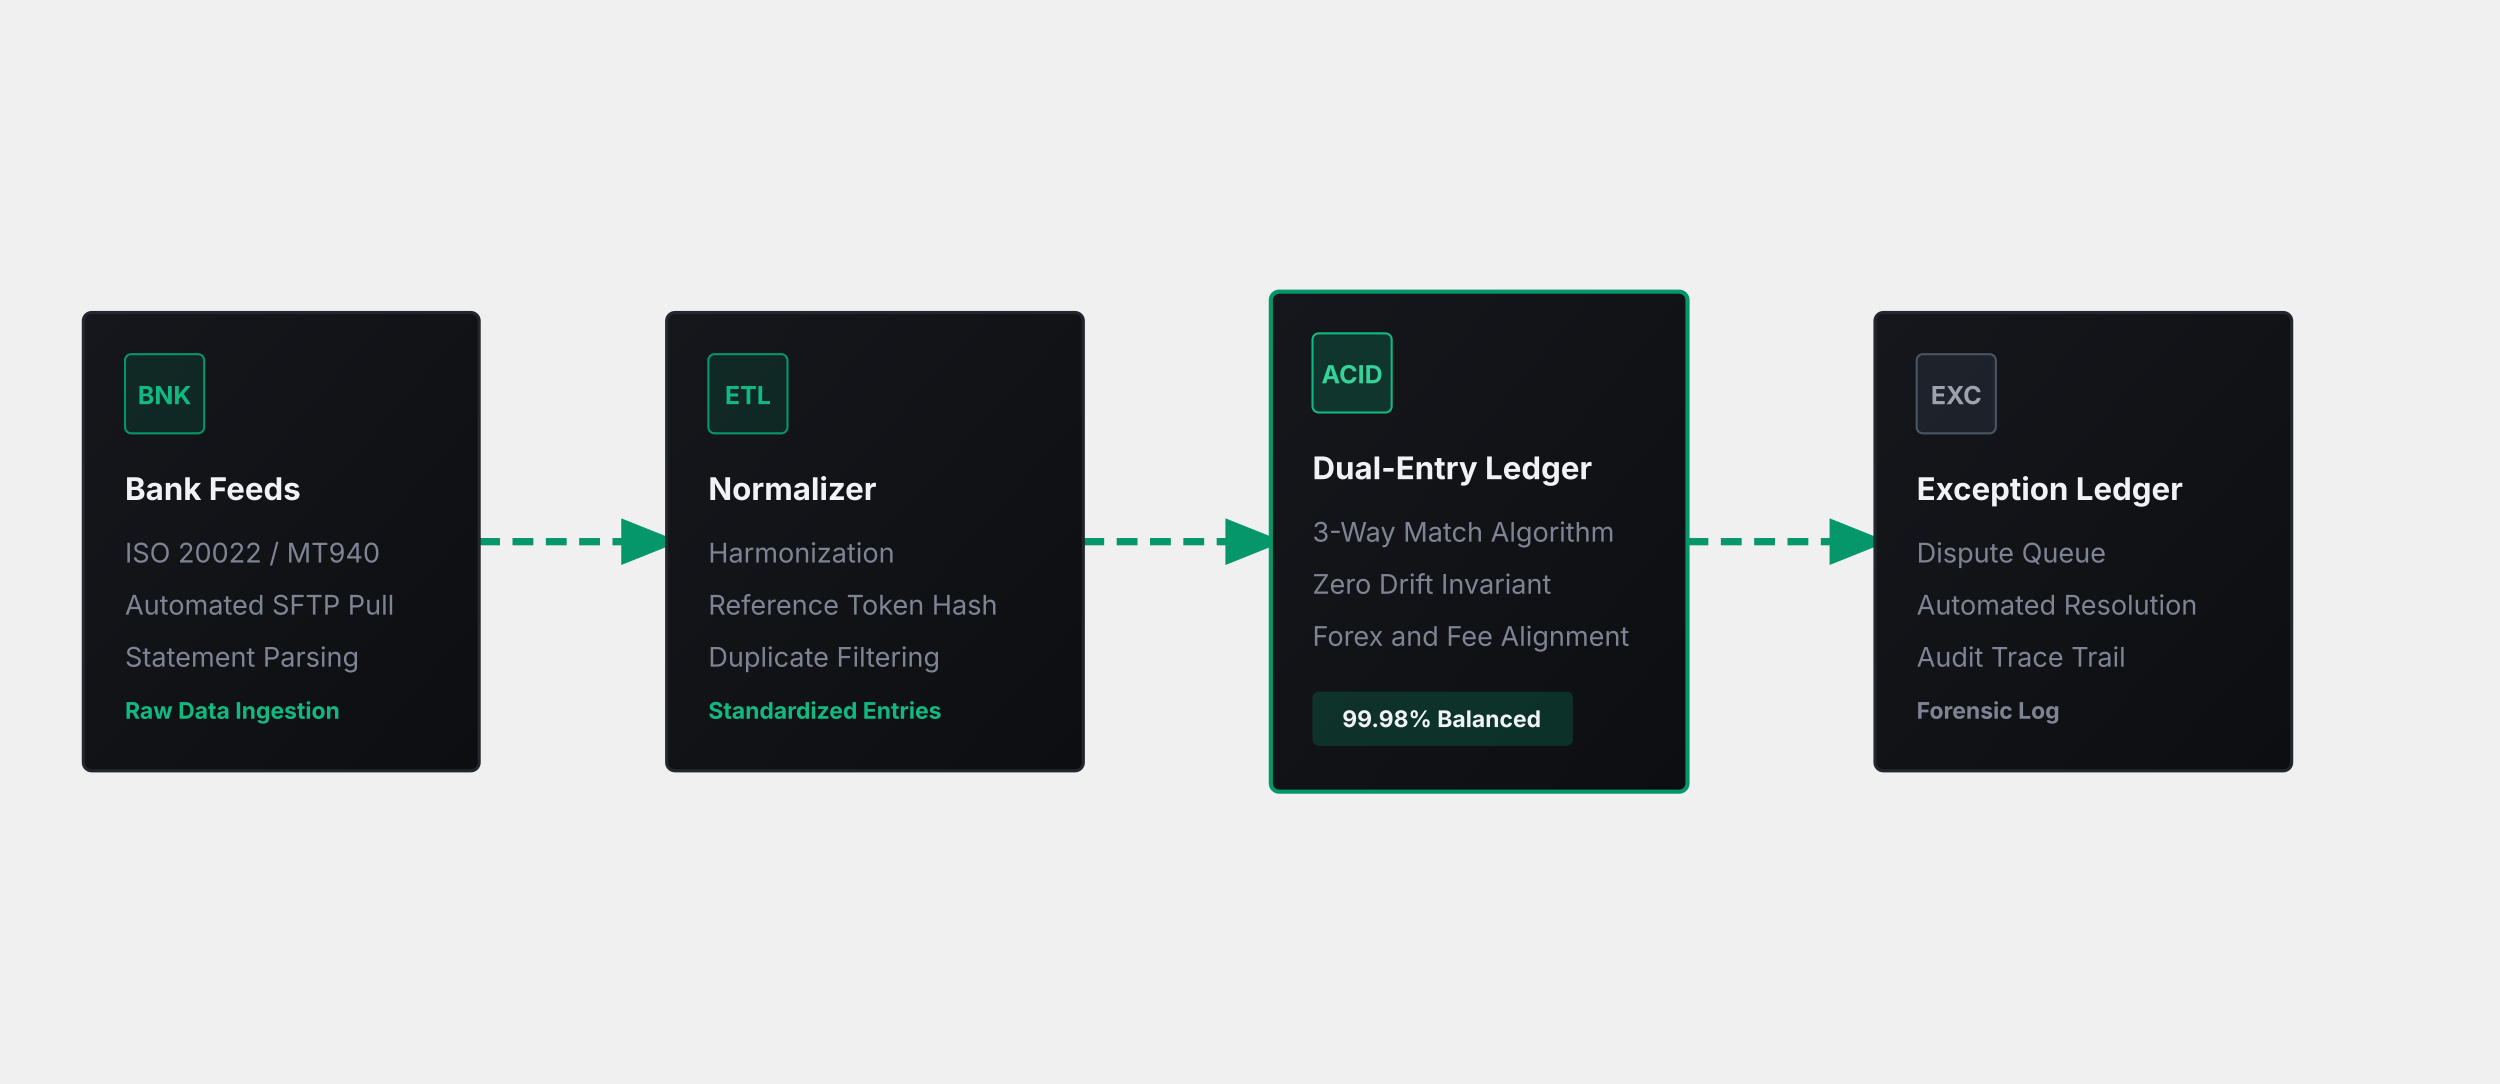
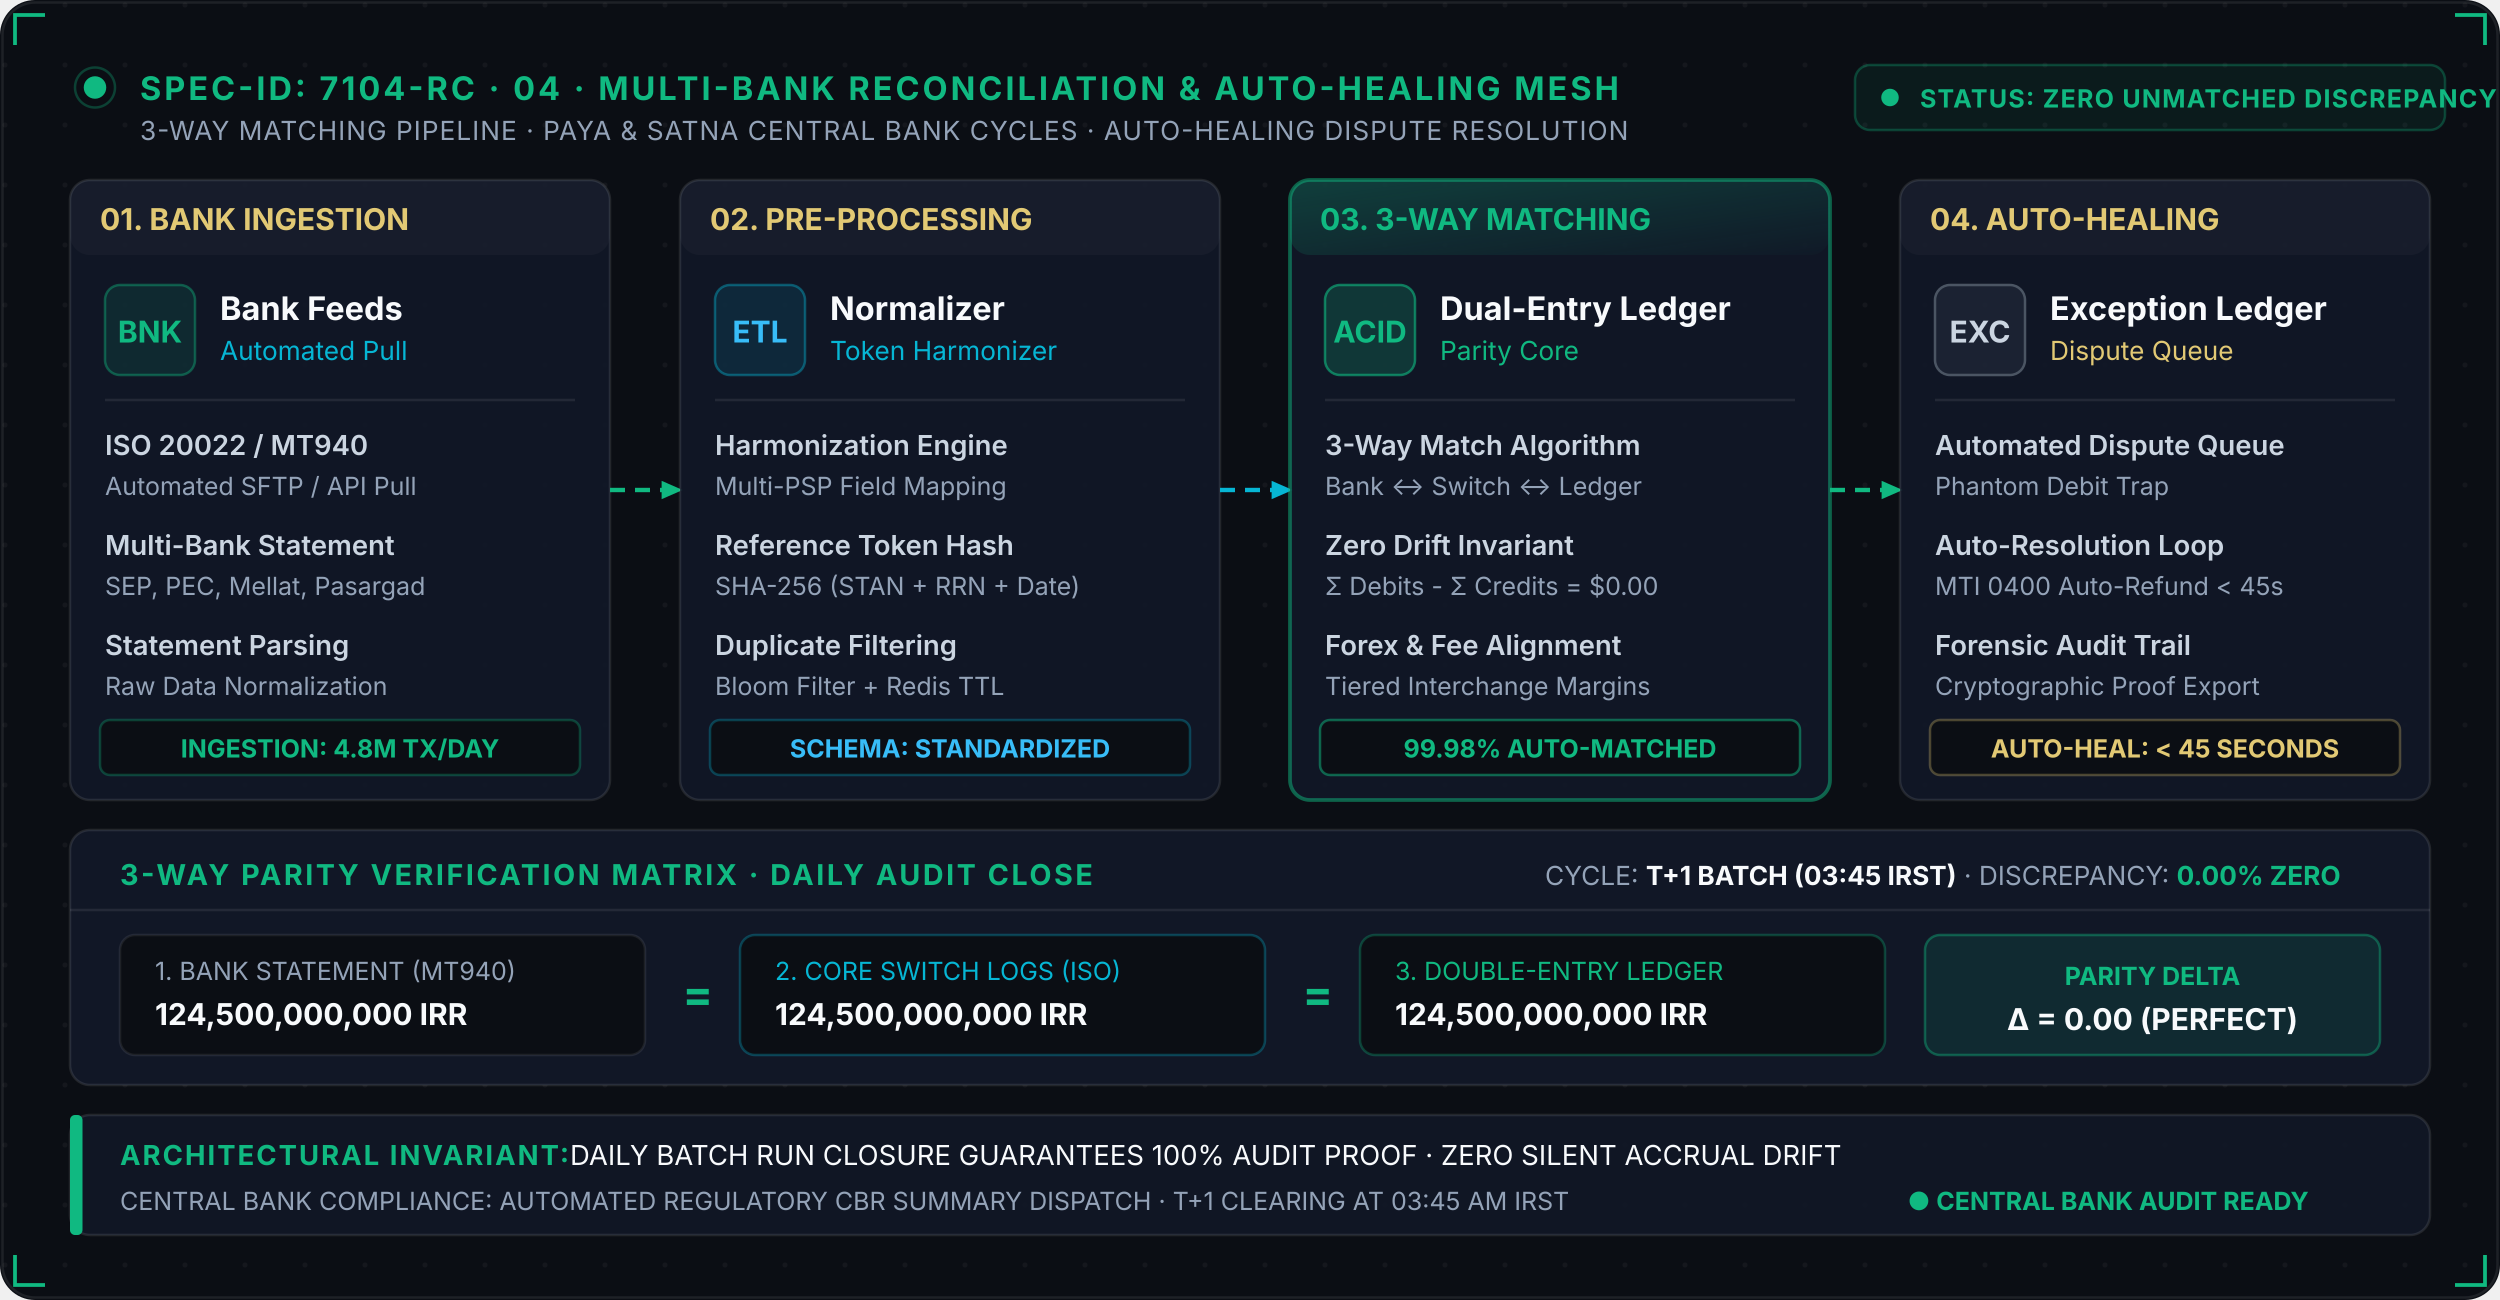
- <svg xmlns="http://www.w3.org/2000/svg" dir="ltr" viewBox="0 0 1200 520" width="100%" height="100%">
+ <svg xmlns="http://www.w3.org/2000/svg" viewBox="0 0 1000 520" width="100%" height="auto" class="w-full h-auto" preserveAspectRatio="xMidYMid meet" shape-rendering="geometricPrecision" text-rendering="geometricPrecision" dir="ltr">
  <defs>
-     <linearGradient id="cardGrad3" x1="0%" y1="0%" x2="100%" y2="100%">
-       <stop offset="0%" stop-color="#15171C" />
-       <stop offset="100%" stop-color="#0D0E11" />
+     <pattern id="recon-grid-dots" width="24" height="24" patternUnits="userSpaceOnUse">
+       <circle cx="2" cy="2" r="1" fill="#ffffff" fill-opacity="0.04" />
+     </pattern>
+     <linearGradient id="recon-card-grad" x1="0%" y1="0%" x2="100%" y2="100%">
+       <stop offset="0%" stop-color="#151921" />
+       <stop offset="100%" stop-color="#0f1217" />
    </linearGradient>
-     <marker id="arrowJade3" viewBox="0 0 10 10" refX="6" refY="5" markerWidth="8" markerHeight="8" orient="auto-start-reverse">
-       <path d="M 0 1 L 10 5 L 0 9 z" fill="#059669" />
+     <linearGradient id="recon-emerald-grad" x1="0%" y1="0%" x2="100%" y2="100%">
+       <stop offset="0%" stop-color="#10b981" stop-opacity="0.25" />
+       <stop offset="100%" stop-color="#10b981" stop-opacity="0.02" />
+     </linearGradient>
+     <marker id="recon-arr-emerald" viewBox="0 0 10 10" refX="7" refY="5" markerWidth="6" markerHeight="6" orient="auto-start-reverse">
+       <path d="M 0 1.5 L 8 5 L 0 8.5 z" fill="#10b981" />
+     </marker>
+     <marker id="recon-arr-cyan" viewBox="0 0 10 10" refX="7" refY="5" markerWidth="6" markerHeight="6" orient="auto-start-reverse">
+       <path d="M 0 1.5 L 8 5 L 0 8.5 z" fill="#06b6d4" />
+     </marker>
+     <marker id="recon-arr-gold" viewBox="0 0 10 10" refX="7" refY="5" markerWidth="6" markerHeight="6" orient="auto-start-reverse">
+       <path d="M 0 1.5 L 8 5 L 0 8.5 z" fill="#e2c974" />
    </marker>
    <style>
-       @keyframes flowDash { to { stroke-dashoffset: -32; } }
-       .anim-flow { stroke-dasharray: 10, 6; animation: flowDash 1.4s linear infinite; }
-       text { font-family: system-ui, -apple-system, sans-serif; }
+       @keyframes reconFlow { to { stroke-dashoffset: -28; } }
+       .recon-conduit-emerald { stroke: #10b981; stroke-width: 1.75; stroke-dasharray: 6 4; animation: reconFlow 1.6s linear infinite; }
+       .recon-conduit-cyan { stroke: #06b6d4; stroke-width: 1.75; stroke-dasharray: 6 4; animation: reconFlow 1.6s linear infinite; }
+       text { font-family: 'IBM Plex Mono', system-ui, -apple-system, monospace; }
+       .code-font { font-family: 'IBM Plex Mono', monospace; }
    </style>
  </defs>
-   <path d="M 230 260 L 315 260" stroke="#059669" stroke-width="3.5" fill="none" class="anim-flow" marker-end="url(#arrowJade3)" />
-   <path d="M 520 260 L 605 260" stroke="#059669" stroke-width="3.5" fill="none" class="anim-flow" marker-end="url(#arrowJade3)" />
-   <path d="M 810 260 L 895 260" stroke="#059669" stroke-width="3.5" fill="none" class="anim-flow" marker-end="url(#arrowJade3)" />
-   <g transform="translate(40, 150)">
-     <rect width="190" height="220" rx="4" fill="url(#cardGrad3)" stroke="#23262E" stroke-width="1.5" />
-     <rect x="20" y="20" width="38" height="38" rx="3" fill="#059669" fill-opacity="0.15" stroke="#059669" stroke-width="1" />
-     <text x="39" y="44" fill="#10B981" font-size="12" font-weight="bold" text-anchor="middle">BNK</text>
-     <text x="20" y="90" fill="#F0F2F5" font-size="15" font-weight="bold">Bank Feeds</text>
-     <text x="20" y="120" fill="#7E8494" font-size="13">ISO 20022 / MT940</text>
-     <text x="20" y="145" fill="#7E8494" font-size="13">Automated SFTP Pull</text>
-     <text x="20" y="170" fill="#7E8494" font-size="13">Statement Parsing</text>
-     <text x="20" y="195" fill="#10B981" font-size="11" font-weight="bold">Raw Data Ingestion</text>
+   <rect width="1000" height="520" fill="#0b0e14" rx="14" />
+   <rect width="1000" height="520" fill="url(#recon-grid-dots)" rx="14" />
+   <rect width="998" height="518" x="1" y="1" fill="none" stroke="#ffffff" stroke-opacity="0.08" rx="13" />
+   <path d="M 6 18 L 6 6 L 18 6" stroke="#10b981" stroke-width="1.5" fill="none" />
+   <path d="M 982 6 L 994 6 L 994 18" stroke="#10b981" stroke-width="1.5" fill="none" />
+   <path d="M 6 502 L 6 514 L 18 514" stroke="#10b981" stroke-width="1.5" fill="none" />
+   <path d="M 982 514 L 994 514 L 994 502" stroke="#10b981" stroke-width="1.5" fill="none" />
+   <g transform="translate(32, 24)">
+     <circle cx="6" cy="11" r="4.5" fill="#10b981" />
+     <circle cx="6" cy="11" r="8" fill="none" stroke="#10b981" stroke-opacity="0.3" />
+     <text x="24" y="16" fill="#10b981" font-size="13" font-weight="700" letter-spacing="1.2">SPEC-ID: 7104-RC · 04 · MULTI-BANK RECONCILIATION &amp; AUTO-HEALING MESH</text>
+     <text x="24" y="32" fill="#94a3b8" font-size="10.5" letter-spacing="0.4">3-WAY MATCHING PIPELINE · PAYA &amp; SATNA CENTRAL BANK CYCLES · AUTO-HEALING DISPUTE RESOLUTION</text>
+     <rect x="710" y="2" width="236" height="26" rx="6" fill="#10b981" fill-opacity="0.08" stroke="#10b981" stroke-opacity="0.3" />
+     <circle cx="724" cy="15" r="3.5" fill="#10b981" />
+     <text x="736" y="19" fill="#10b981" font-size="10" font-weight="700" letter-spacing="0.5">STATUS: ZERO UNMATCHED DISCREPANCY</text>
  </g>
-   <g transform="translate(320, 150)">
-     <rect width="200" height="220" rx="4" fill="url(#cardGrad3)" stroke="#23262E" stroke-width="1.5" />
-     <rect x="20" y="20" width="38" height="38" rx="3" fill="#059669" fill-opacity="0.15" stroke="#059669" stroke-width="1" />
-     <text x="39" y="44" fill="#10B981" font-size="12" font-weight="bold" text-anchor="middle">ETL</text>
-     <text x="20" y="90" fill="#F0F2F5" font-size="15" font-weight="bold">Normalizer</text>
-     <text x="20" y="120" fill="#7E8494" font-size="13">Harmonization</text>
-     <text x="20" y="145" fill="#7E8494" font-size="13">Reference Token Hash</text>
-     <text x="20" y="170" fill="#7E8494" font-size="13">Duplicate Filtering</text>
-     <text x="20" y="195" fill="#10B981" font-size="11" font-weight="bold">Standardized Entries</text>
+   <g transform="translate(28, 72)">
+     <rect width="216" height="248" rx="8" fill="#111827" fill-opacity="0.9" stroke="#ffffff" stroke-opacity="0.1" />
+     <rect width="216" height="30" rx="8" fill="#ffffff" fill-opacity="0.03" />
+     <text x="12" y="20" fill="#e2c974" font-size="12" font-weight="700">01. BANK INGESTION</text>
+     <rect x="14" y="42" width="36" height="36" rx="6" fill="#10b981" fill-opacity="0.12" stroke="#10b981" stroke-opacity="0.4" />
+     <text x="32" y="65" fill="#10b981" font-size="12" font-weight="700" text-anchor="middle">BNK</text>
+     <text x="60" y="56" fill="#f8fafc" font-size="13" font-weight="700">Bank Feeds</text>
+     <text x="60" y="72" fill="#06b6d4" font-size="10.5">Automated Pull</text>
+     <line x1="14" y1="88" x2="202" y2="88" stroke="#ffffff" stroke-opacity="0.08" />
+     <text x="14" y="110" fill="#cbd5e1" font-size="11" font-weight="600">ISO 20022 / MT940</text>
+     <text x="14" y="126" fill="#94a3b8" font-size="10">Automated SFTP / API Pull</text>
+     <text x="14" y="150" fill="#cbd5e1" font-size="11" font-weight="600">Multi-Bank Statement</text>
+     <text x="14" y="166" fill="#94a3b8" font-size="10">SEP, PEC, Mellat, Pasargad</text>
+     <text x="14" y="190" fill="#cbd5e1" font-size="11" font-weight="600">Statement Parsing</text>
+     <text x="14" y="206" fill="#94a3b8" font-size="10">Raw Data Normalization</text>
+     <rect x="12" y="216" width="192" height="22" rx="4" fill="#0b0e14" stroke="#10b981" stroke-opacity="0.3" />
+     <text x="108" y="231" fill="#10b981" font-size="10" font-weight="700" text-anchor="middle">INGESTION: 4.8M TX/DAY</text>
  </g>
-   <g transform="translate(610, 140)">
-     <rect width="200" height="240" rx="4" fill="url(#cardGrad3)" stroke="#059669" stroke-width="2" />
-     <rect x="20" y="20" width="38" height="38" rx="3" fill="#059669" fill-opacity="0.25" stroke="#10B981" stroke-width="1" />
-     <text x="39" y="44" fill="#34D399" font-size="12" font-weight="bold" text-anchor="middle">ACID</text>
-     <text x="20" y="90" fill="#F0F2F5" font-size="15" font-weight="bold">Dual-Entry Ledger</text>
-     <text x="20" y="120" fill="#7E8494" font-size="13">3-Way Match Algorithm</text>
-     <text x="20" y="145" fill="#7E8494" font-size="13">Zero Drift Invariant</text>
-     <text x="20" y="170" fill="#7E8494" font-size="13">Forex and Fee Alignment</text>
-     <rect x="20" y="192" width="125" height="26" rx="3" fill="#059669" fill-opacity="0.25" />
-     <text x="82" y="209" fill="#F0F2F5" font-size="11" font-weight="bold" text-anchor="middle">99.98% Balanced</text>
+   <path d="M 244 196 L 272 196" fill="none" class="recon-conduit-emerald" marker-end="url(#recon-arr-emerald)" />
+   <g transform="translate(272, 72)">
+     <rect width="216" height="248" rx="8" fill="#111827" fill-opacity="0.9" stroke="#ffffff" stroke-opacity="0.1" />
+     <rect width="216" height="30" rx="8" fill="#ffffff" fill-opacity="0.03" />
+     <text x="12" y="20" fill="#e2c974" font-size="12" font-weight="700">02. PRE-PROCESSING</text>
+     <rect x="14" y="42" width="36" height="36" rx="6" fill="#06b6d4" fill-opacity="0.12" stroke="#06b6d4" stroke-opacity="0.4" />
+     <text x="32" y="65" fill="#38bdf8" font-size="12" font-weight="700" text-anchor="middle">ETL</text>
+     <text x="60" y="56" fill="#f8fafc" font-size="13" font-weight="700">Normalizer</text>
+     <text x="60" y="72" fill="#06b6d4" font-size="10.5">Token Harmonizer</text>
+     <line x1="14" y1="88" x2="202" y2="88" stroke="#ffffff" stroke-opacity="0.08" />
+     <text x="14" y="110" fill="#cbd5e1" font-size="11" font-weight="600">Harmonization Engine</text>
+     <text x="14" y="126" fill="#94a3b8" font-size="10">Multi-PSP Field Mapping</text>
+     <text x="14" y="150" fill="#cbd5e1" font-size="11" font-weight="600">Reference Token Hash</text>
+     <text x="14" y="166" fill="#94a3b8" font-size="10">SHA-256 (STAN + RRN + Date)</text>
+     <text x="14" y="190" fill="#cbd5e1" font-size="11" font-weight="600">Duplicate Filtering</text>
+     <text x="14" y="206" fill="#94a3b8" font-size="10">Bloom Filter + Redis TTL</text>
+     <rect x="12" y="216" width="192" height="22" rx="4" fill="#0b0e14" stroke="#06b6d4" stroke-opacity="0.3" />
+     <text x="108" y="231" fill="#38bdf8" font-size="10" font-weight="700" text-anchor="middle">SCHEMA: STANDARDIZED</text>
  </g>
-   <g transform="translate(900, 150)">
-     <rect width="200" height="220" rx="4" fill="url(#cardGrad3)" stroke="#23262E" stroke-width="1.5" />
-     <rect x="20" y="20" width="38" height="38" rx="3" fill="#374151" fill-opacity="0.3" stroke="#4B5563" stroke-width="1" />
-     <text x="39" y="44" fill="#9CA3AF" font-size="12" font-weight="bold" text-anchor="middle">EXC</text>
-     <text x="20" y="90" fill="#F0F2F5" font-size="15" font-weight="bold">Exception Ledger</text>
-     <text x="20" y="120" fill="#7E8494" font-size="13">Dispute Queue</text>
-     <text x="20" y="145" fill="#7E8494" font-size="13">Automated Resolution</text>
-     <text x="20" y="170" fill="#7E8494" font-size="13">Audit Trace Trail</text>
-     <text x="20" y="195" fill="#7E8494" font-size="11" font-weight="bold">Forensic Log</text>
+   <path d="M 488 196 L 516 196" fill="none" class="recon-conduit-cyan" marker-end="url(#recon-arr-cyan)" />
+   <g transform="translate(516, 72)">
+     <rect width="216" height="248" rx="8" fill="#111827" fill-opacity="0.9" stroke="#10b981" stroke-opacity="0.5" stroke-width="1.5" />
+     <rect width="216" height="30" rx="8" fill="url(#recon-emerald-grad)" />
+     <text x="12" y="20" fill="#10b981" font-size="12" font-weight="700">03. 3-WAY MATCHING</text>
+     <rect x="14" y="42" width="36" height="36" rx="6" fill="#10b981" fill-opacity="0.2" stroke="#10b981" stroke-opacity="0.6" />
+     <text x="32" y="65" fill="#10b981" font-size="12" font-weight="700" text-anchor="middle">ACID</text>
+     <text x="60" y="56" fill="#f8fafc" font-size="13" font-weight="700">Dual-Entry Ledger</text>
+     <text x="60" y="72" fill="#10b981" font-size="10.5">Parity Core</text>
+     <line x1="14" y1="88" x2="202" y2="88" stroke="#ffffff" stroke-opacity="0.08" />
+     <text x="14" y="110" fill="#cbd5e1" font-size="11" font-weight="600">3-Way Match Algorithm</text>
+     <text x="14" y="126" fill="#94a3b8" font-size="10">Bank ↔ Switch ↔ Ledger</text>
+     <text x="14" y="150" fill="#cbd5e1" font-size="11" font-weight="600">Zero Drift Invariant</text>
+     <text x="14" y="166" fill="#94a3b8" font-size="10">Σ Debits - Σ Credits = $0.00</text>
+     <text x="14" y="190" fill="#cbd5e1" font-size="11" font-weight="600">Forex &amp; Fee Alignment</text>
+     <text x="14" y="206" fill="#94a3b8" font-size="10">Tiered Interchange Margins</text>
+     <rect x="12" y="216" width="192" height="22" rx="4" fill="#0b0e14" stroke="#10b981" stroke-opacity="0.5" />
+     <text x="108" y="231" fill="#10b981" font-size="10" font-weight="700" text-anchor="middle">99.98% AUTO-MATCHED</text>
+   </g>
+   <path d="M 732 196 L 760 196" fill="none" class="recon-conduit-emerald" marker-end="url(#recon-arr-emerald)" />
+   <g transform="translate(760, 72)">
+     <rect width="212" height="248" rx="8" fill="#111827" fill-opacity="0.9" stroke="#ffffff" stroke-opacity="0.1" />
+     <rect width="212" height="30" rx="8" fill="#ffffff" fill-opacity="0.03" />
+     <text x="12" y="20" fill="#e2c974" font-size="12" font-weight="700">04. AUTO-HEALING</text>
+     <rect x="14" y="42" width="36" height="36" rx="6" fill="#374151" fill-opacity="0.3" stroke="#4b5563" stroke-width="1" />
+     <text x="32" y="65" fill="#cbd5e1" font-size="12" font-weight="700" text-anchor="middle">EXC</text>
+     <text x="60" y="56" fill="#f8fafc" font-size="13" font-weight="700">Exception Ledger</text>
+     <text x="60" y="72" fill="#e2c974" font-size="10.5">Dispute Queue</text>
+     <line x1="14" y1="88" x2="198" y2="88" stroke="#ffffff" stroke-opacity="0.08" />
+     <text x="14" y="110" fill="#cbd5e1" font-size="11" font-weight="600">Automated Dispute Queue</text>
+     <text x="14" y="126" fill="#94a3b8" font-size="10">Phantom Debit Trap</text>
+     <text x="14" y="150" fill="#cbd5e1" font-size="11" font-weight="600">Auto-Resolution Loop</text>
+     <text x="14" y="166" fill="#94a3b8" font-size="10">MTI 0400 Auto-Refund &lt; 45s</text>
+     <text x="14" y="190" fill="#cbd5e1" font-size="11" font-weight="600">Forensic Audit Trail</text>
+     <text x="14" y="206" fill="#94a3b8" font-size="10">Cryptographic Proof Export</text>
+     <rect x="12" y="216" width="188" height="22" rx="4" fill="#0b0e14" stroke="#e2c974" stroke-opacity="0.3" />
+     <text x="106" y="231" fill="#e2c974" font-size="10" font-weight="700" text-anchor="middle">AUTO-HEAL: &lt; 45 SECONDS</text>
+   </g>
+   <g transform="translate(28, 332)">
+     <rect width="944" height="102" rx="8" fill="#111827" fill-opacity="0.95" stroke="#ffffff" stroke-opacity="0.1" />
+     <text x="20" y="22" fill="#10b981" font-size="11.5" font-weight="700" letter-spacing="1">3-WAY PARITY VERIFICATION MATRIX · DAILY AUDIT CLOSE</text>
+     <text x="590" y="22" fill="#94a3b8" font-size="10.5">CYCLE: <tspan fill="#f8fafc" font-weight="700">T+1 BATCH (03:45 IRST)</tspan> · DISCREPANCY: <tspan fill="#10b981" font-weight="700">0.00% ZERO</tspan>
+     </text>
+     <line x1="0" y1="32" x2="944" y2="32" stroke="#ffffff" stroke-opacity="0.08" />
+     <g transform="translate(20, 42)">
+       <rect width="210" height="48" rx="6" fill="#0b0e14" stroke="#ffffff" stroke-opacity="0.08" />
+       <text x="14" y="18" fill="#94a3b8" font-size="10">1. BANK STATEMENT (MT940)</text>
+       <text x="14" y="36" fill="#f8fafc" font-size="12" font-weight="700">124,500,000,000 IRR</text>
+     </g>
+     <text x="245" y="72" fill="#10b981" font-size="18" font-weight="700">=</text>
+     <g transform="translate(268, 42)">
+       <rect width="210" height="48" rx="6" fill="#0b0e14" stroke="#06b6d4" stroke-opacity="0.3" />
+       <text x="14" y="18" fill="#06b6d4" font-size="10">2. CORE SWITCH LOGS (ISO)</text>
+       <text x="14" y="36" fill="#f8fafc" font-size="12" font-weight="700">124,500,000,000 IRR</text>
+     </g>
+     <text x="493" y="72" fill="#10b981" font-size="18" font-weight="700">=</text>
+     <g transform="translate(516, 42)">
+       <rect width="210" height="48" rx="6" fill="#0b0e14" stroke="#10b981" stroke-opacity="0.3" />
+       <text x="14" y="18" fill="#10b981" font-size="10">3. DOUBLE-ENTRY LEDGER</text>
+       <text x="14" y="36" fill="#f8fafc" font-size="12" font-weight="700">124,500,000,000 IRR</text>
+     </g>
+     <g transform="translate(742, 42)">
+       <rect width="182" height="48" rx="6" fill="#10b981" fill-opacity="0.12" stroke="#10b981" stroke-opacity="0.4" />
+       <text x="91" y="20" fill="#10b981" font-size="10" font-weight="700" text-anchor="middle">PARITY DELTA</text>
+       <text x="91" y="38" fill="#f8fafc" font-size="12" font-weight="700" text-anchor="middle">Δ = 0.00 (PERFECT)</text>
+     </g>
+   </g>
+   <g transform="translate(28, 446)">
+     <rect width="944" height="48" rx="8" fill="#111827" fill-opacity="0.85" stroke="#ffffff" stroke-opacity="0.1" />
+     <rect width="5" height="48" rx="2" fill="#10b981" />
+     <text x="20" y="20" fill="#10b981" font-size="11" font-weight="700" letter-spacing="0.8">ARCHITECTURAL INVARIANT:</text>
+     <text x="200" y="20" fill="#f8fafc" font-size="11">DAILY BATCH RUN CLOSURE GUARANTEES 100% AUDIT PROOF · ZERO SILENT ACCRUAL DRIFT</text>
+     <text x="20" y="38" fill="#94a3b8" font-size="10">CENTRAL BANK COMPLIANCE: AUTOMATED REGULATORY CBR SUMMARY DISPATCH · T+1 CLEARING AT 03:45 AM IRST</text>
+     <text x="735" y="38" fill="#10b981" font-size="10" font-weight="700">● CENTRAL BANK AUDIT READY</text>
  </g>
</svg>
